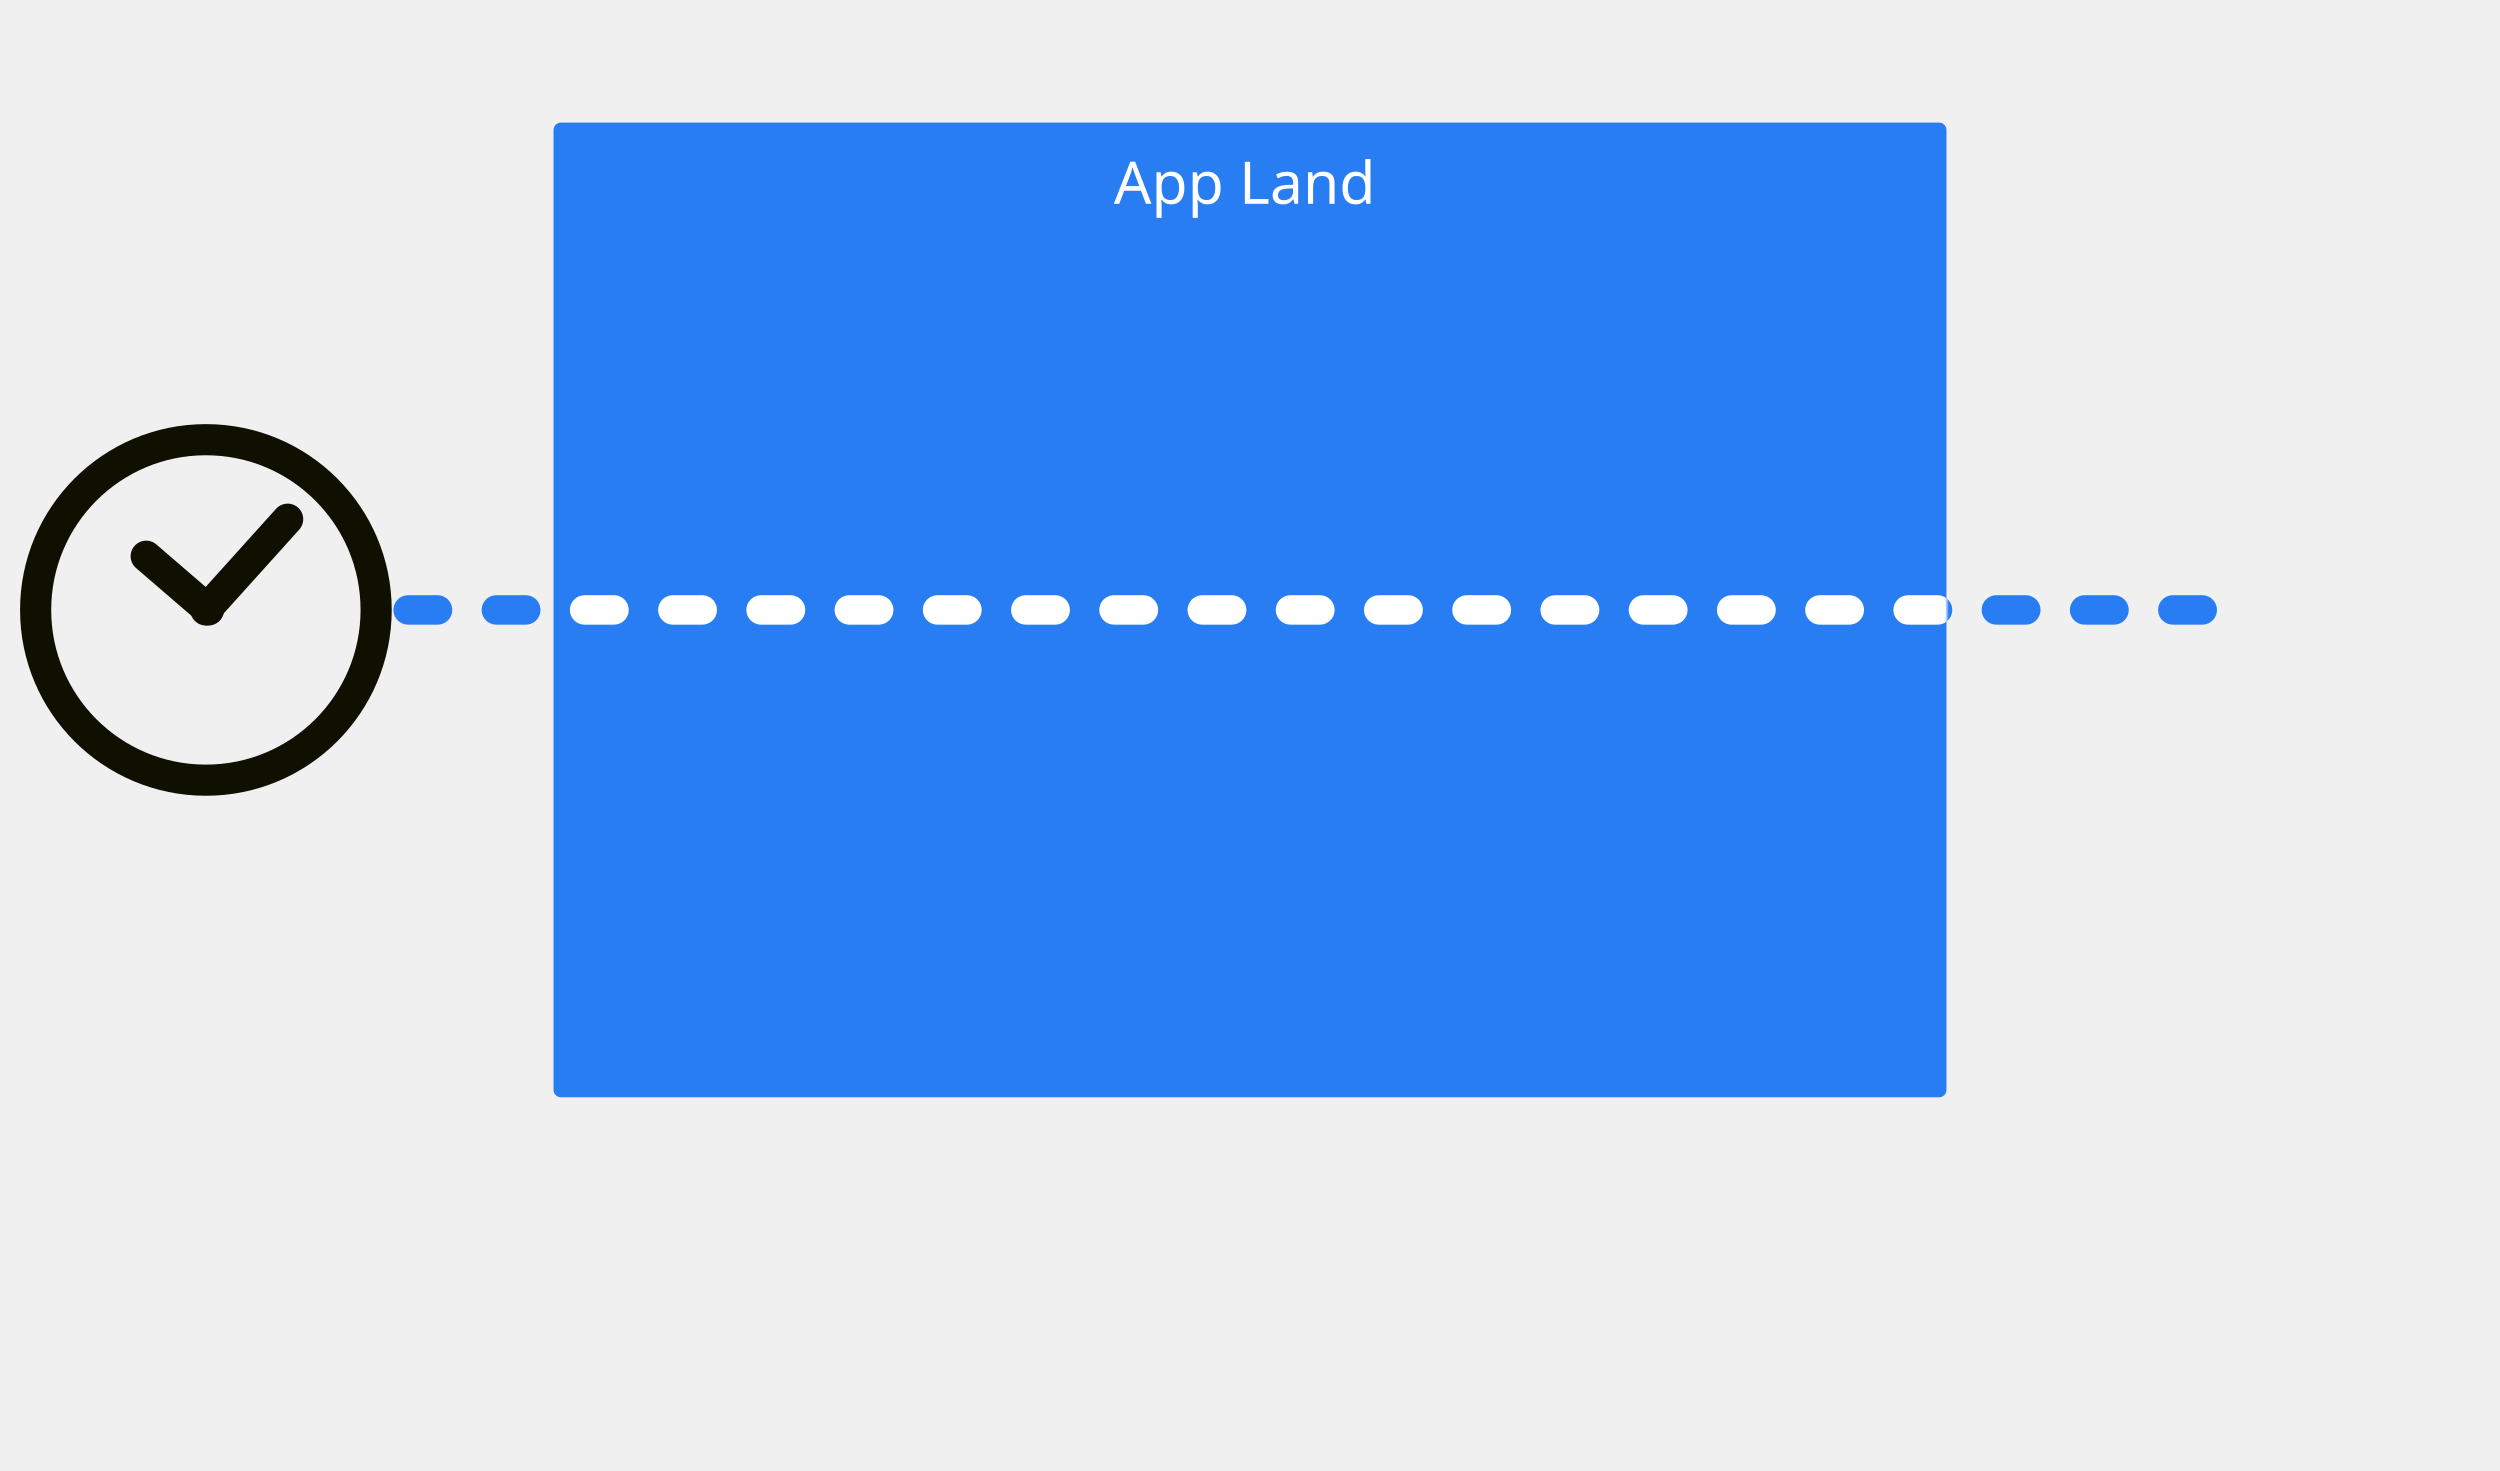
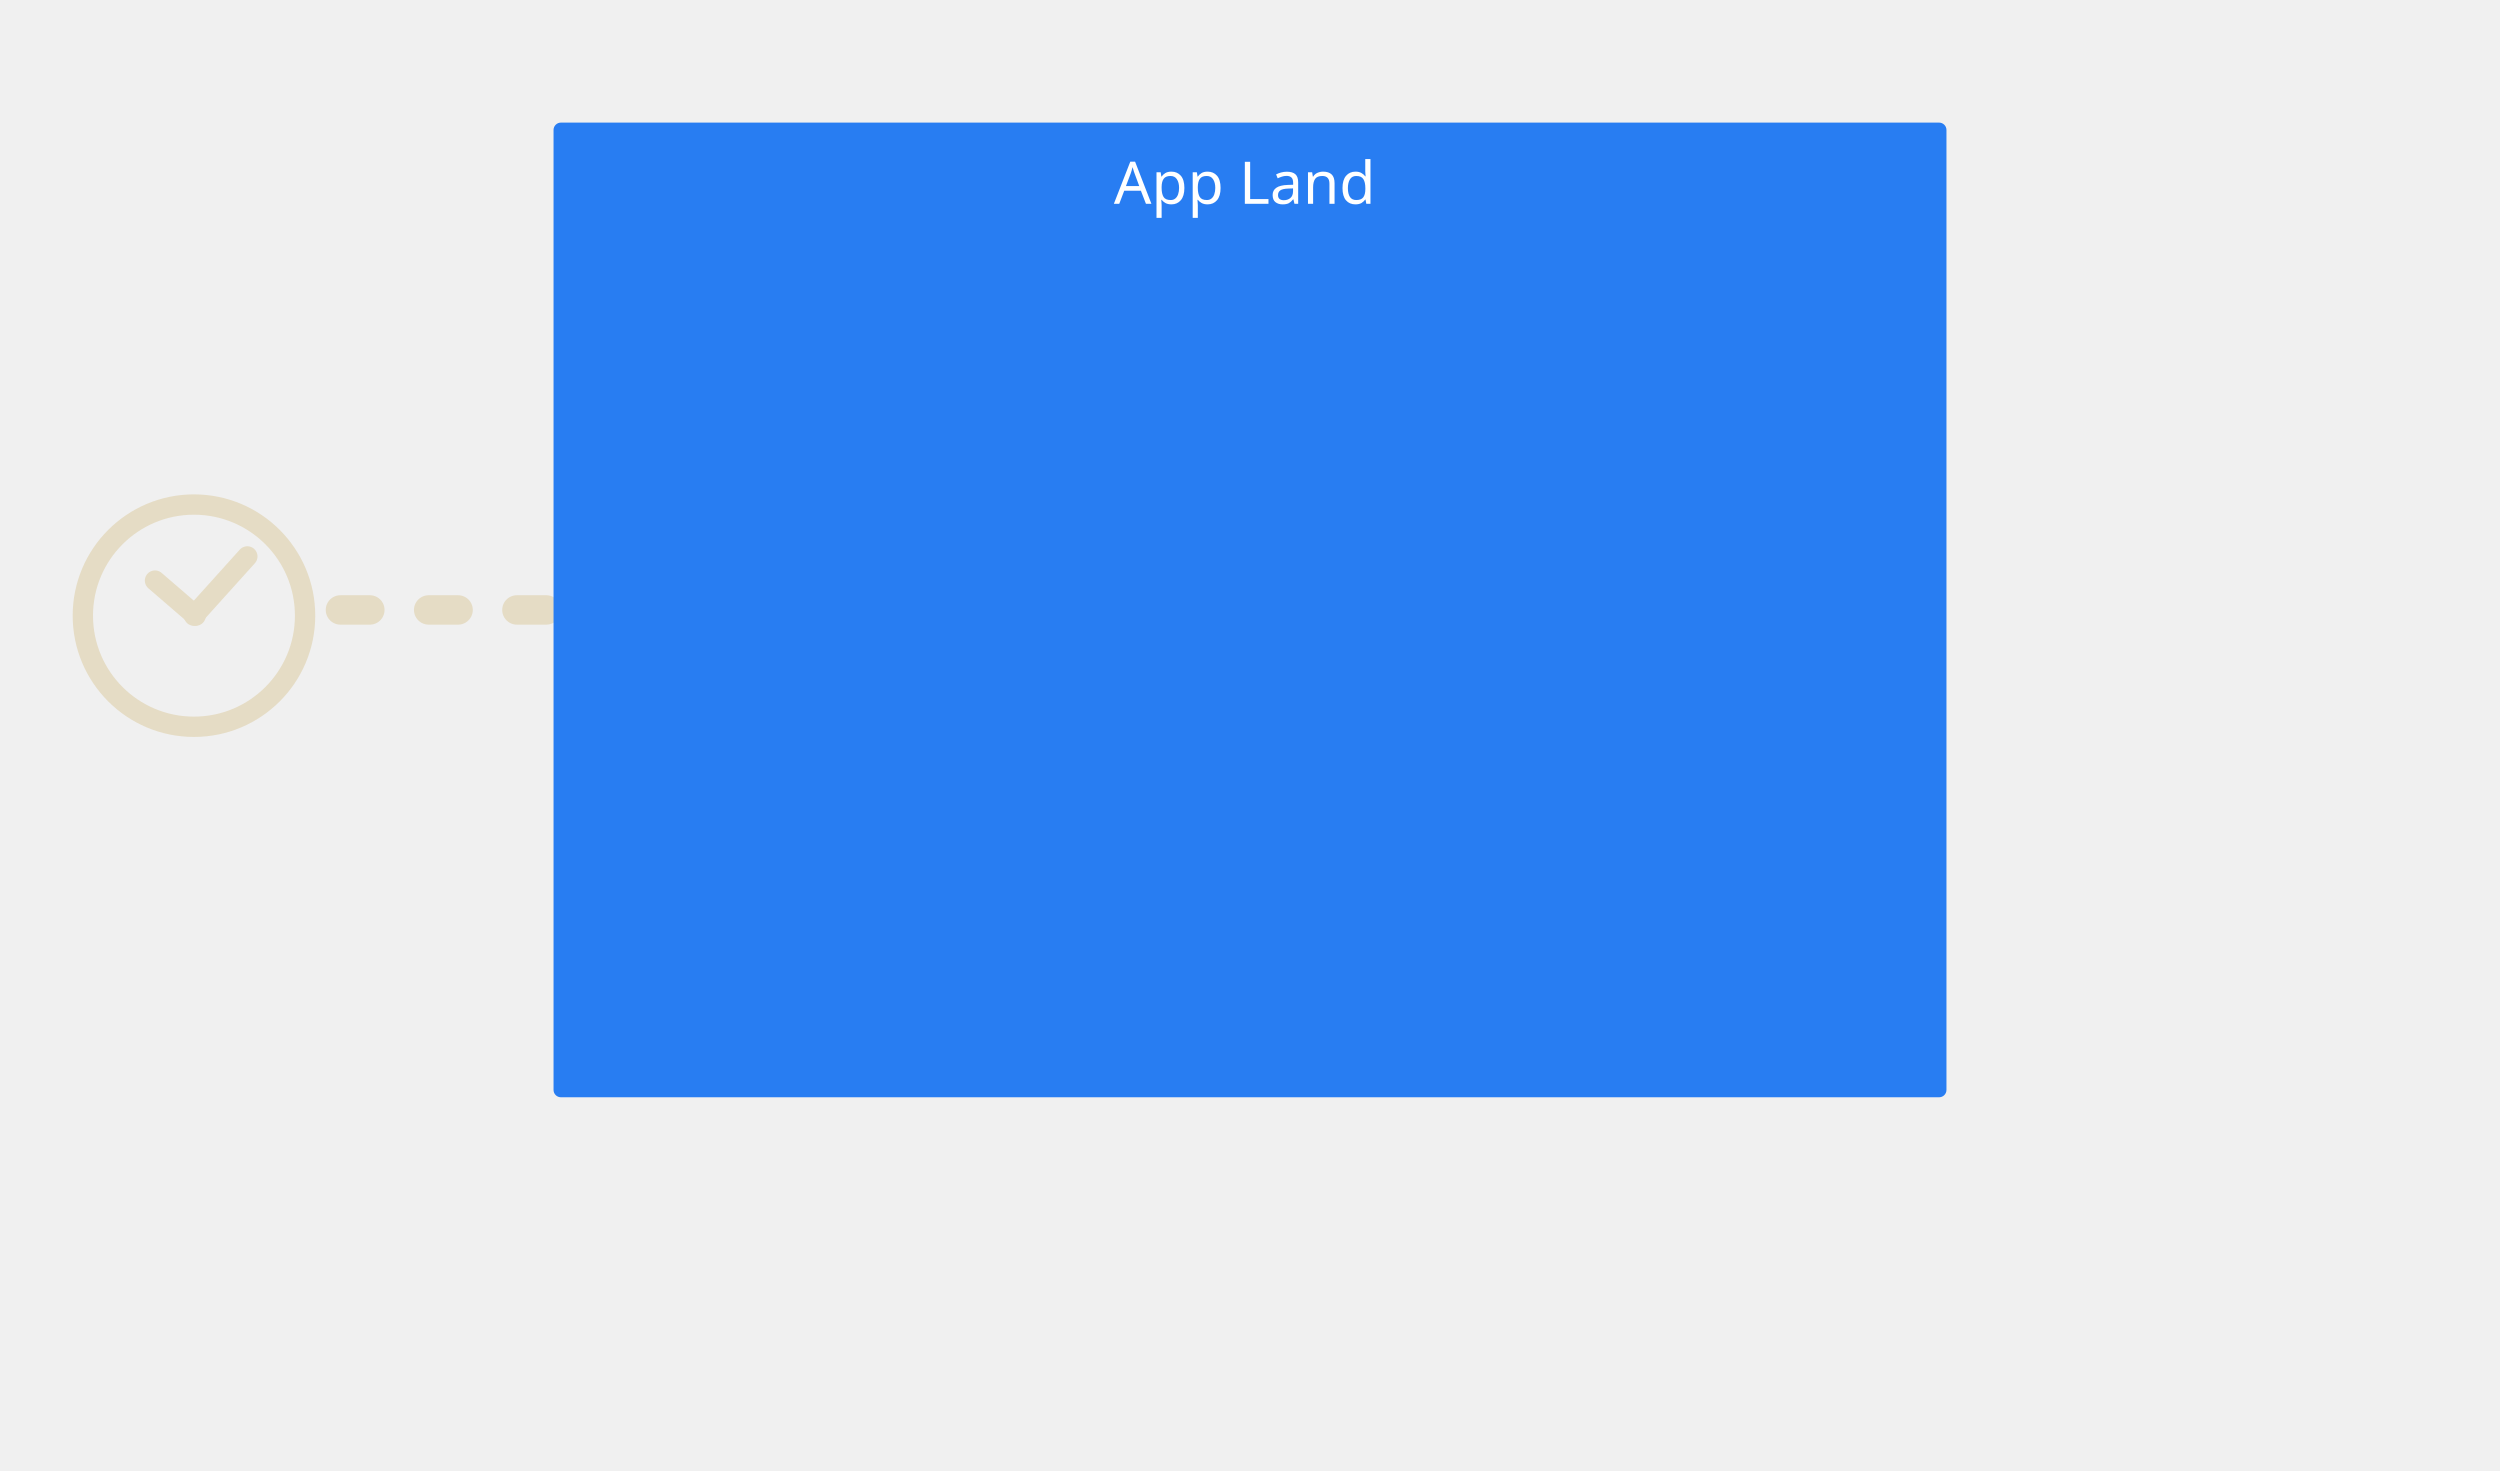
- <svg xmlns="http://www.w3.org/2000/svg" xmlns:xlink="http://www.w3.org/1999/xlink" width="1700" height="1000" viewBox="0 0 449.792 264.583" id="svg4515">
-   <defs id="defs4491">
-     <linearGradient id="otob">
-       <stop offset="0" stop-color="#287df2" id="stop4485" />
-       <stop id="stop5119" stop-color="#287df2" offset=".084" />
-       <stop offset=".087" stop-color="#fff" id="stop5121" />
-       <stop id="stop5125" stop-color="#fff" offset=".841" />
-       <stop offset=".843" stop-color="#287df2" id="stop5127" />
-       <stop offset="1" stop-color="#287df2" id="stop4487" />
-     </linearGradient>
-     <linearGradient xlink:href="#otob" id="linearGradient4533" x1="70.745" y1="142.155" x2="402.743" y2="142.155" gradientUnits="userSpaceOnUse" />
-   </defs>
+ <svg xmlns="http://www.w3.org/2000/svg" width="1700" height="1000" viewBox="0 0 449.792 264.583" id="svg4515">
  <g transform="translate(0 -32.417)" id="g4513">
+     <path d="M61.25 142.155h39.137" class="stream" id="path4511" fill="none" stroke="#e5dcc5" stroke-width="5.292" stroke-linecap="round" stroke-dasharray="5.292,10.583" />
    <rect class="appland" width="250.61" height="175.357" x="99.591" y="54.477" ry="1.323" fill="#287df2" id="rect4493" />
    <text style="line-height:6.615px" x="200.406" y="69.08" font-weight="400" font-size="10.583" font-family="sans-serif" letter-spacing="0" word-spacing="0" stroke-width=".265" id="text4497">
      <tspan x="200.406" y="69.08" fill="#fff" id="tspan4495">App Land</tspan>
    </text>
-     <g transform="translate(-160.545 -54.558) scale(1.41199)" stroke="#101001" stroke-width="3.969" stroke-linecap="round" id="g4505">
-       <circle r="21.694" cy="139.316" cx="139.935" fill="none" paint-order="stroke fill markers" id="circle4499" />
-       <path class="time-min" d="M139.935 139.316l10.419-11.564" fill="none" id="path4501" />
-       <path class="time-hour" d="M140.269 139.316l-7.941-6.844" fill="none" id="path4503" />
+     <g transform="translate(-160.545 -54.558) scale(1.41199)" stroke="#edaf1f" stroke-width="3.969" stroke-linecap="round" id="g4505">
+       <circle cy="140.045" cx="138.416" id="circle4499" r="14.159" fill="none" stroke-width="2.59" paint-order="stroke fill markers" stroke="#e5dcc5" />
+       <path class="time-min" d="M138.416 140.045l6.8-7.547" id="path4501" fill="none" stroke-width="2.59" stroke="#e5dcc5" />
+       <path class="time-hour" d="M138.634 140.045l-5.183-4.467" id="path4503" fill="none" stroke-width="2.59" stroke="#e5dcc5" />
    </g>
-     <path d="M73.429 142.155h326.63" class="stream" fill="none" stroke-width="5.292" stroke-linecap="round" stroke-dasharray="5.292,10.583" id="path4511" stroke="url(#linearGradient4533)" />
  </g>
</svg>
